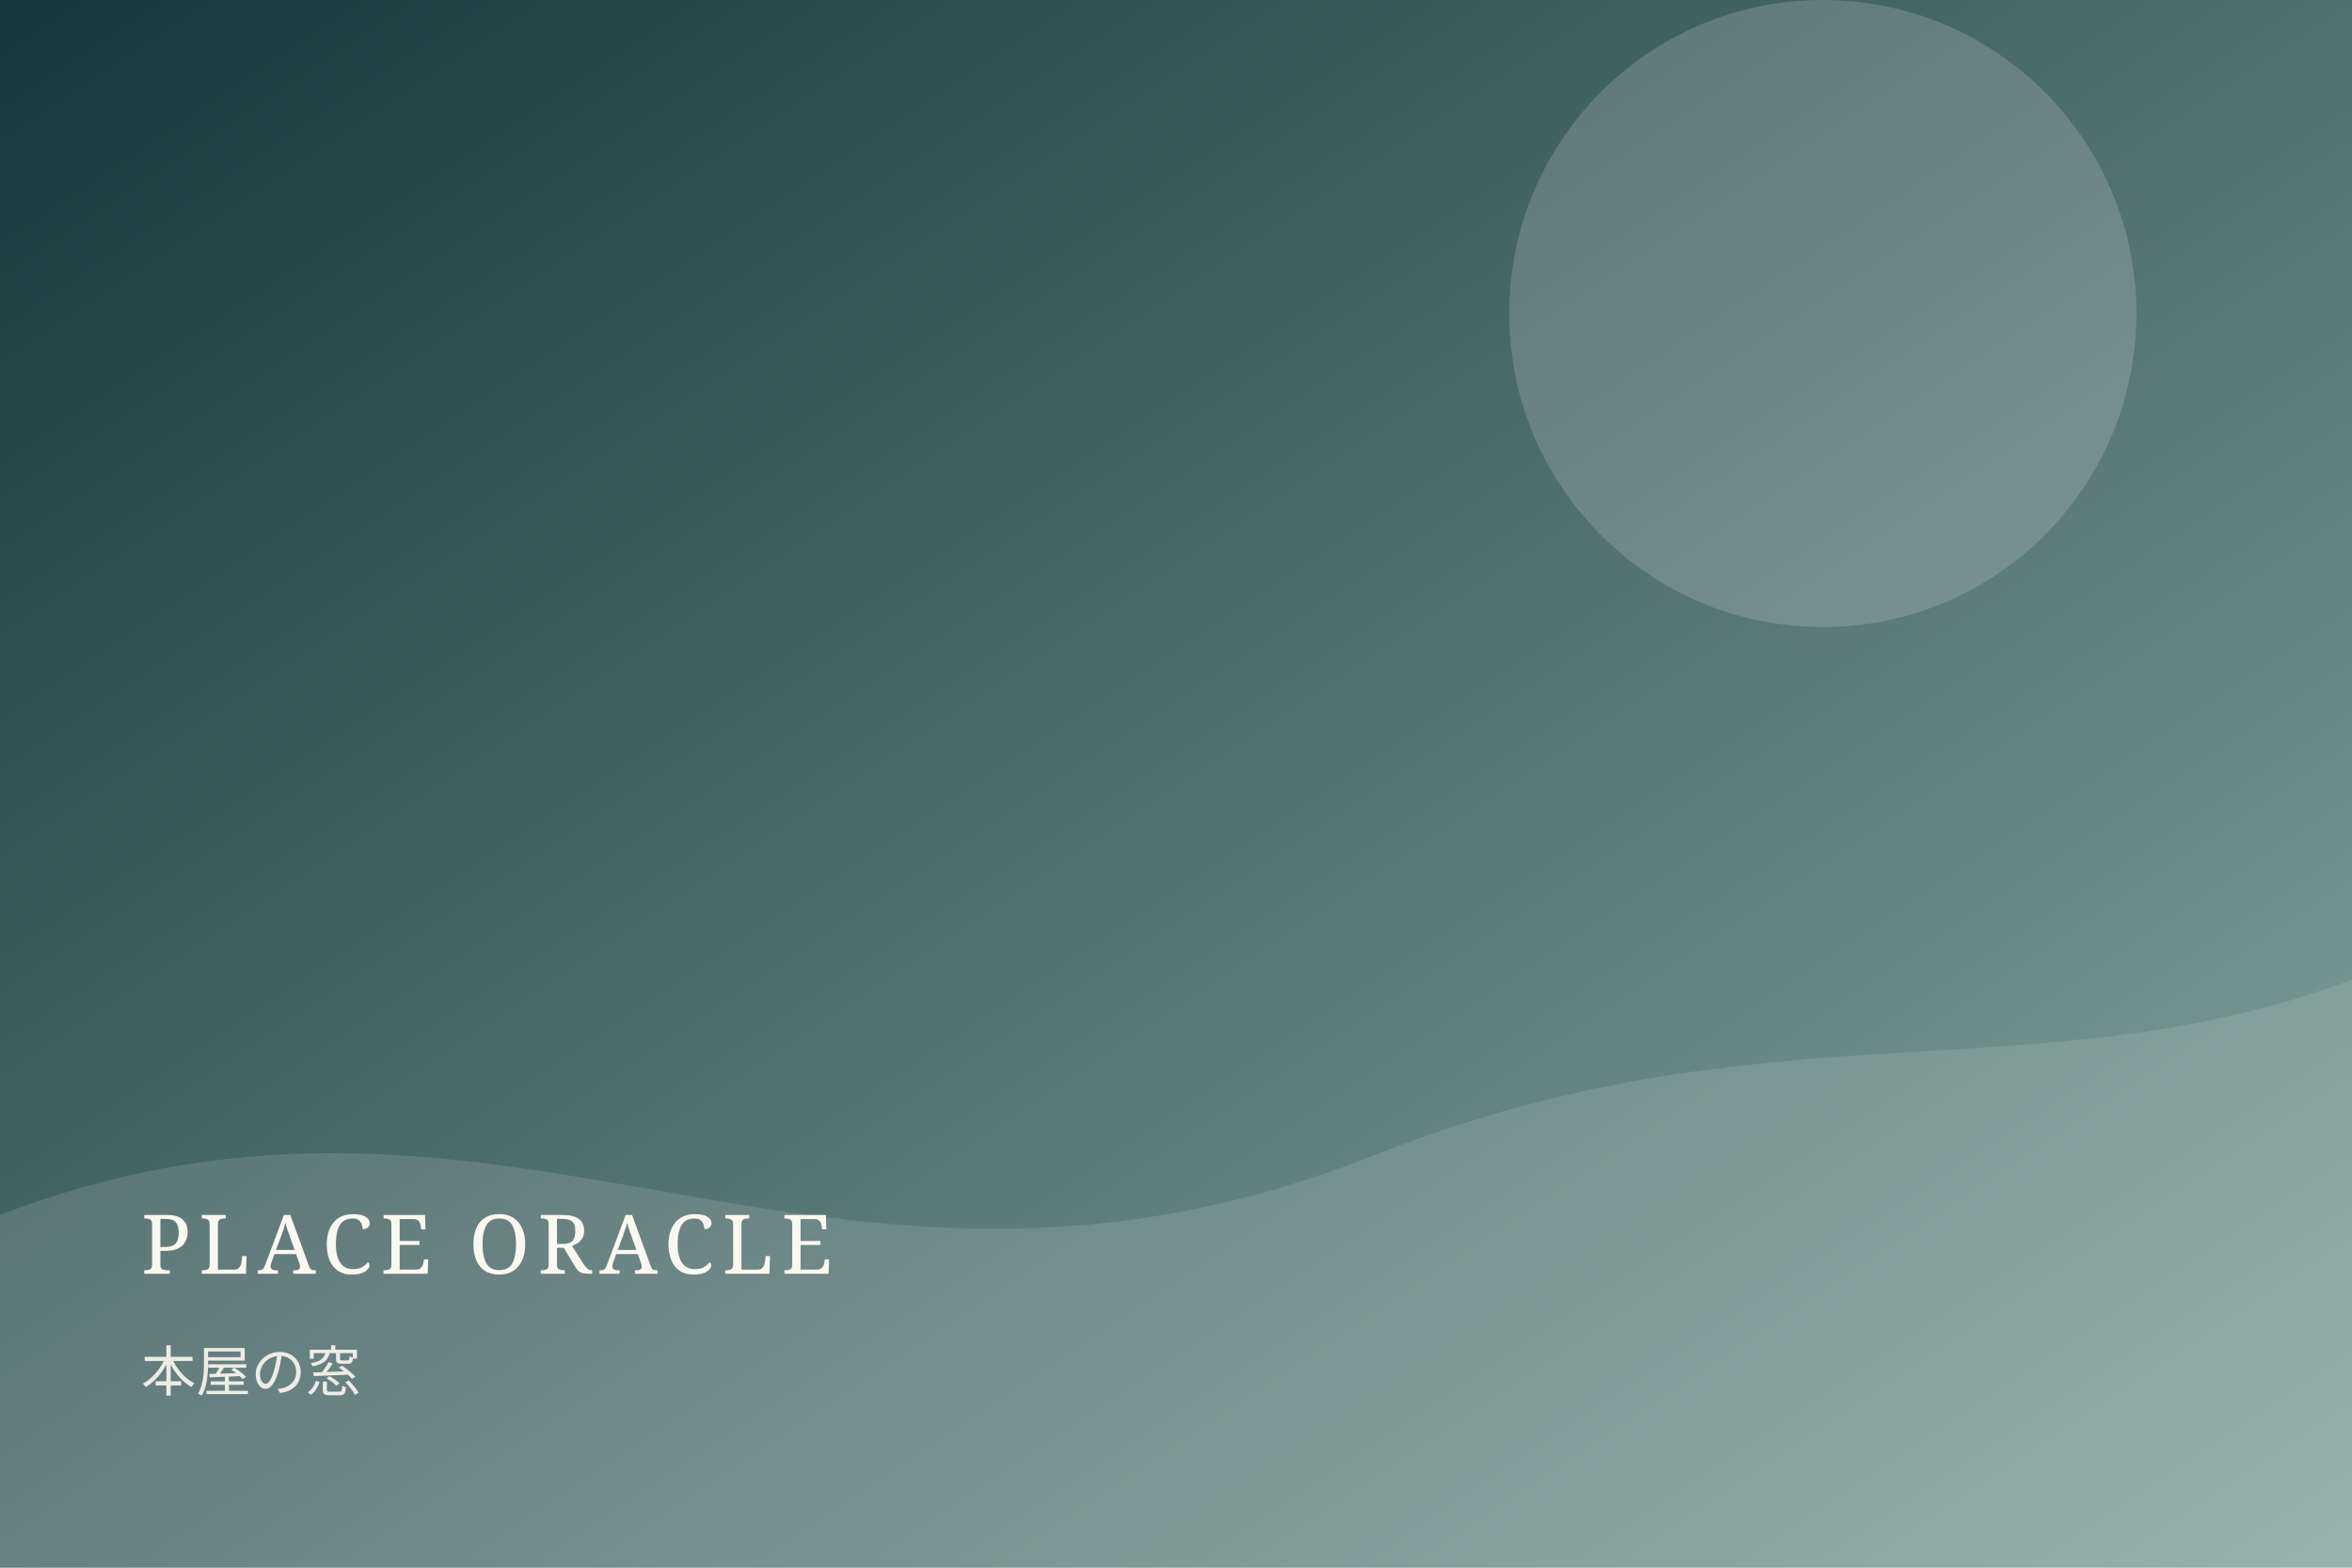
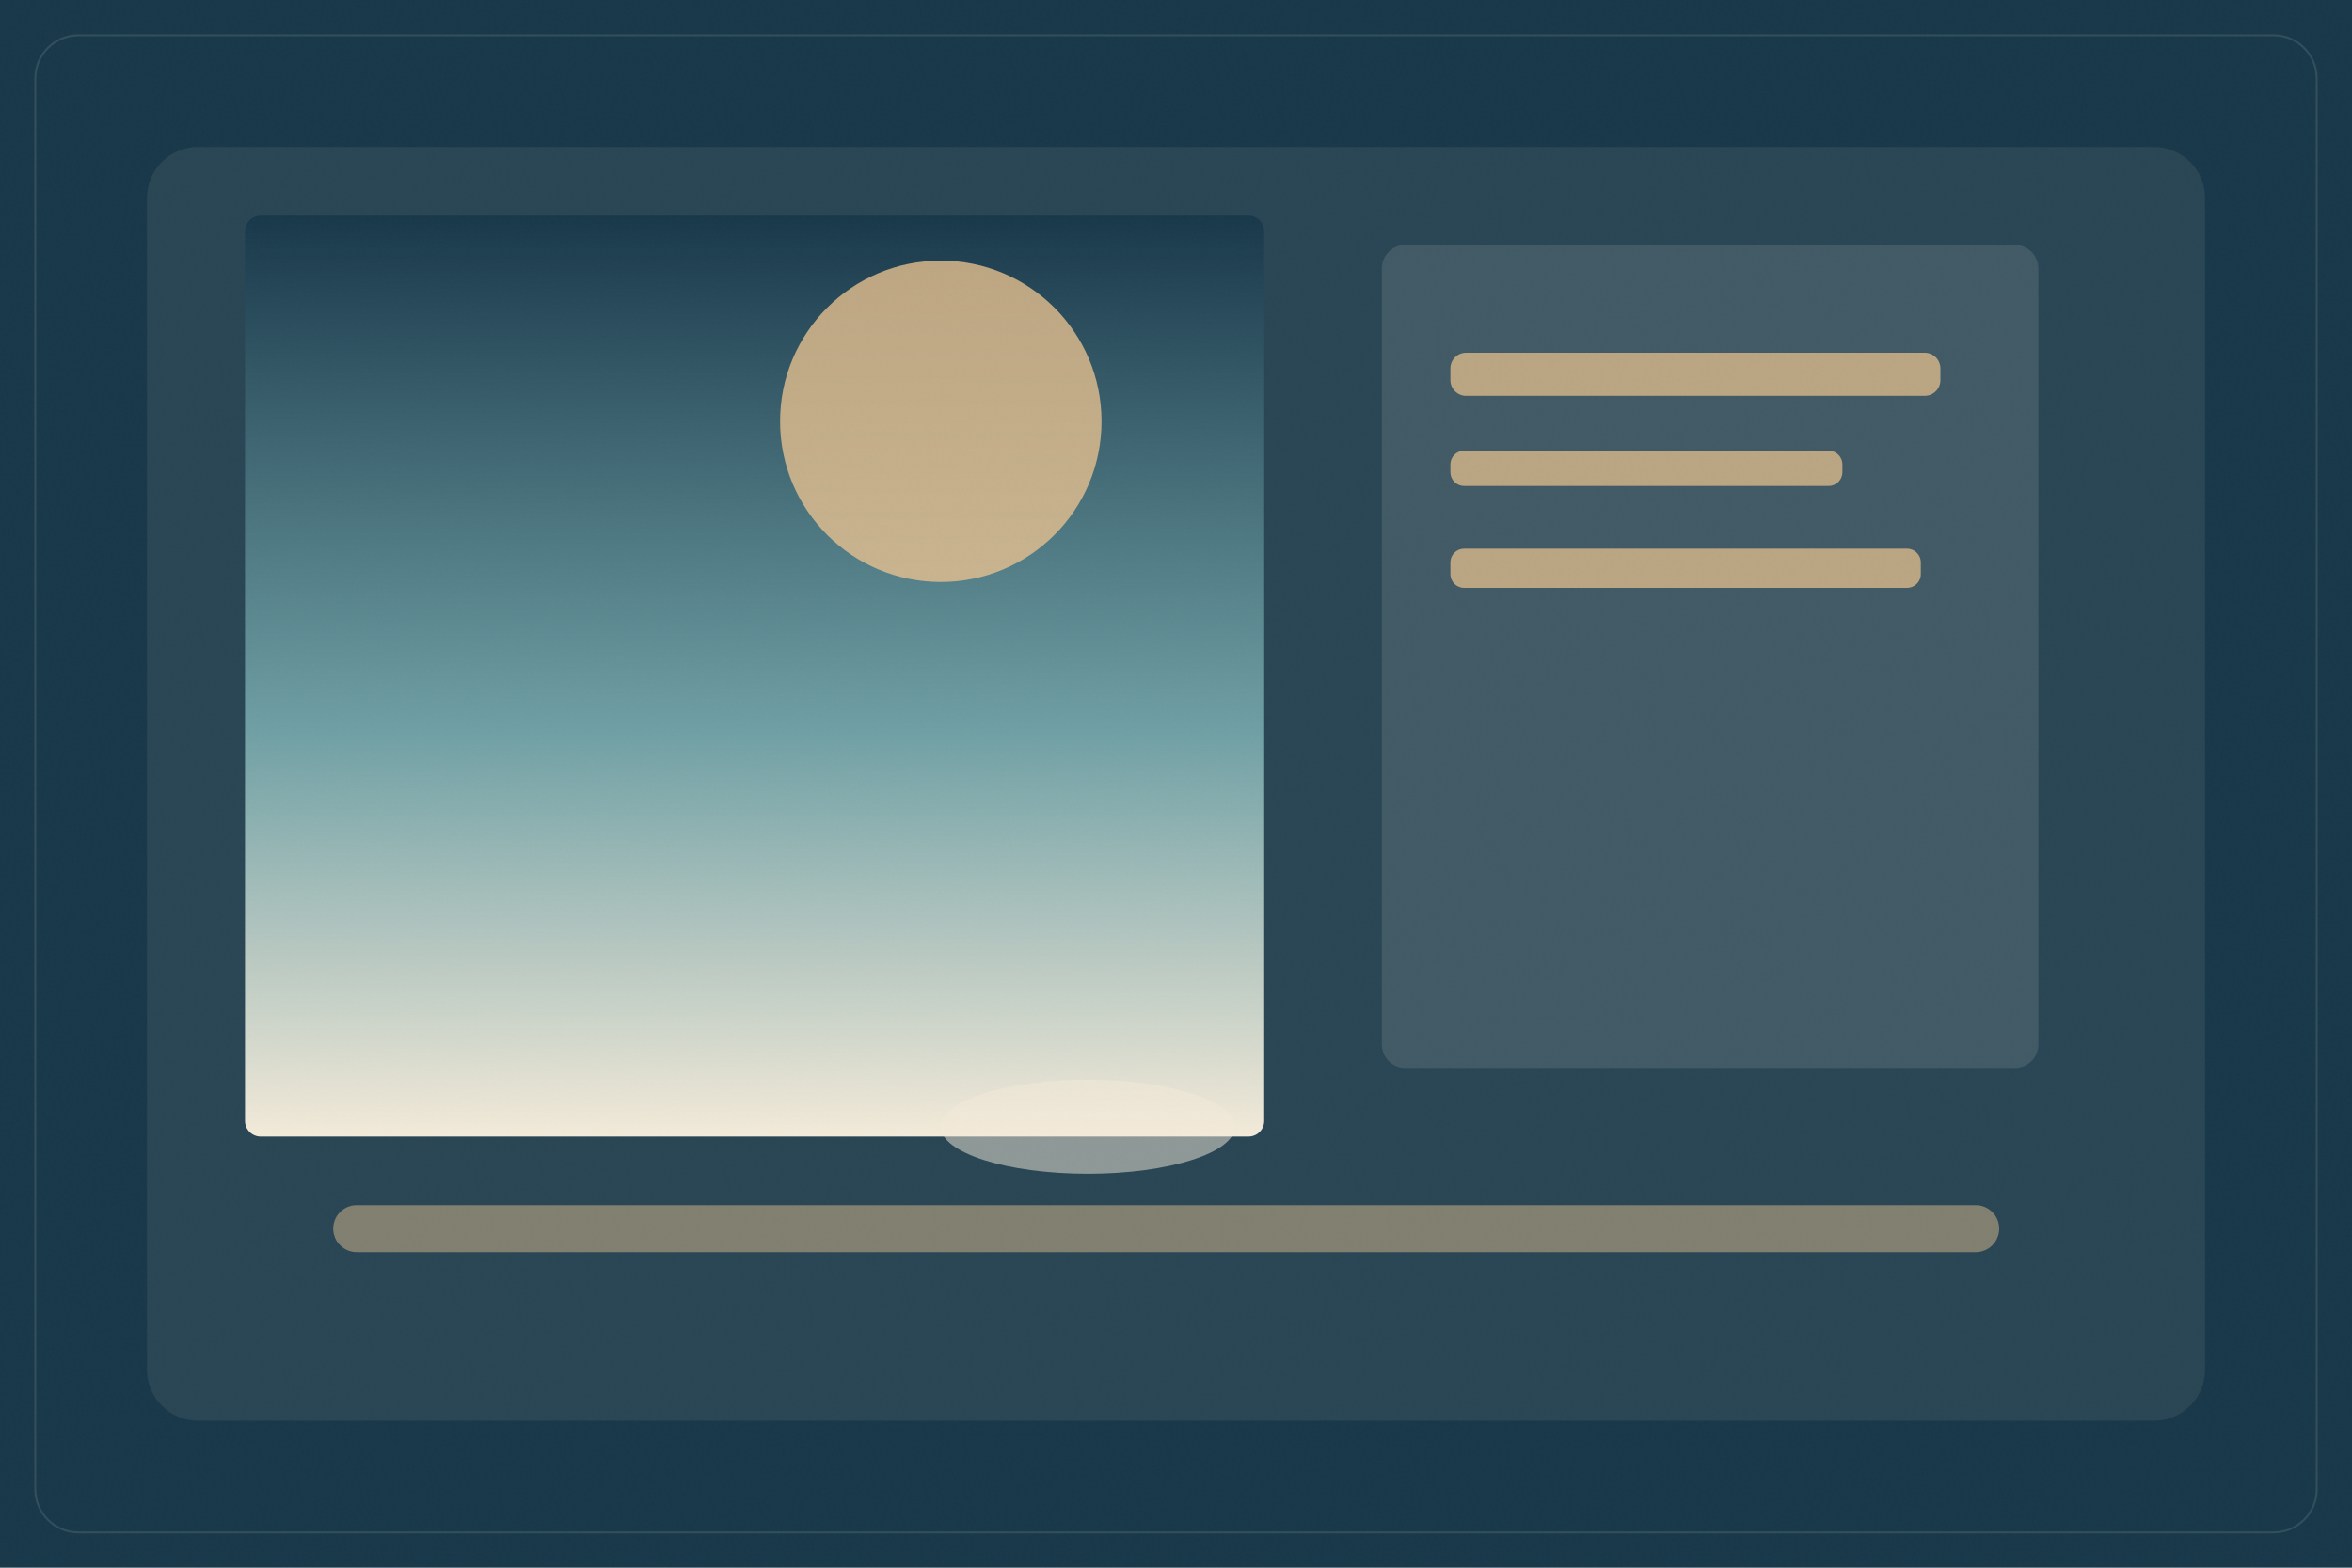
<svg xmlns="http://www.w3.org/2000/svg" viewBox="0 0 1200 800" role="img" aria-label="本屋の窓">
  <defs>
-     <linearGradient id="g" x1="0" y1="0" x2="1" y2="1">
-       <stop offset="0" stop-color="#17363c" />
-       <stop offset="1" stop-color="#8aa9a2" />
+     <linearGradient id="s" x2="0" y2="1">
+       <stop stop-color="#18384a" />
+       <stop offset=".56" stop-color="#6f9fa4" />
+       <stop offset="1" stop-color="#f3ead9" />
    </linearGradient>
+     <linearGradient id="w" x2="0" y2="1">
+       <stop stop-color="#6f9fa4" />
+       <stop offset="1" stop-color="#18384a" />
+     </linearGradient>
+     <filter id="g">
+       <feTurbulence type="fractalNoise" baseFrequency=".8" numOctaves="2" seed="10" />
+       <feComponentTransfer>
+         <feFuncA type="table" tableValues="0 .035" />
+       </feComponentTransfer>
+     </filter>
  </defs>
-   <rect width="1200" height="800" fill="url(#g)" />
-   <circle cx="930" cy="160" r="160" fill="#f4f0e7" opacity=".18" />
-   <path d="M0 620 C260 520 420 700 700 590 C900 510 1040 560 1200 500 L1200 800 L0 800 Z" fill="#f4f0e7" opacity=".14" />
-   <text x="72" y="650" fill="#fbf8f1" font-family="serif" font-size="42" letter-spacing="4">PLACE ORACLE</text>
-   <text x="72" y="710" fill="#fbf8f1" font-family="sans-serif" font-size="28" opacity=".9">本屋の窓</text>
+   <rect width="1200" height="800" fill="#18384a" />
+   <rect x="75" y="75" width="1050" height="650" rx="26" fill="#f3ead9" opacity=".08" />
+   <rect x="125" y="110" width="520" height="470" rx="8" fill="url(#s)" />
+   <circle cx="480" cy="215" r="82" fill="#e9c28f" opacity=".78" />
+   <rect x="705" y="125" width="335" height="420" rx="12" fill="#f3ead9" opacity=".12" />
+   <g fill="#e9c28f" opacity=".72">
+     <rect x="740" y="180" width="250" height="22" rx="8" />
+     <rect x="740" y="230" width="200" height="18" rx="7" />
+     <rect x="740" y="280" width="240" height="20" rx="7" />
+   </g>
+   <rect x="170" y="615" width="850" height="24" rx="12" fill="#e9c28f" opacity=".46" />
+   <ellipse cx="555" cy="575" rx="75" ry="24" fill="#f3ead9" opacity=".5" />
+   <rect width="1200" height="800" filter="url(#g)" opacity=".4" />
+   <rect x="18" y="18" width="1164" height="764" rx="22" fill="none" stroke="#f3ead9" stroke-opacity=".12" />
</svg>
